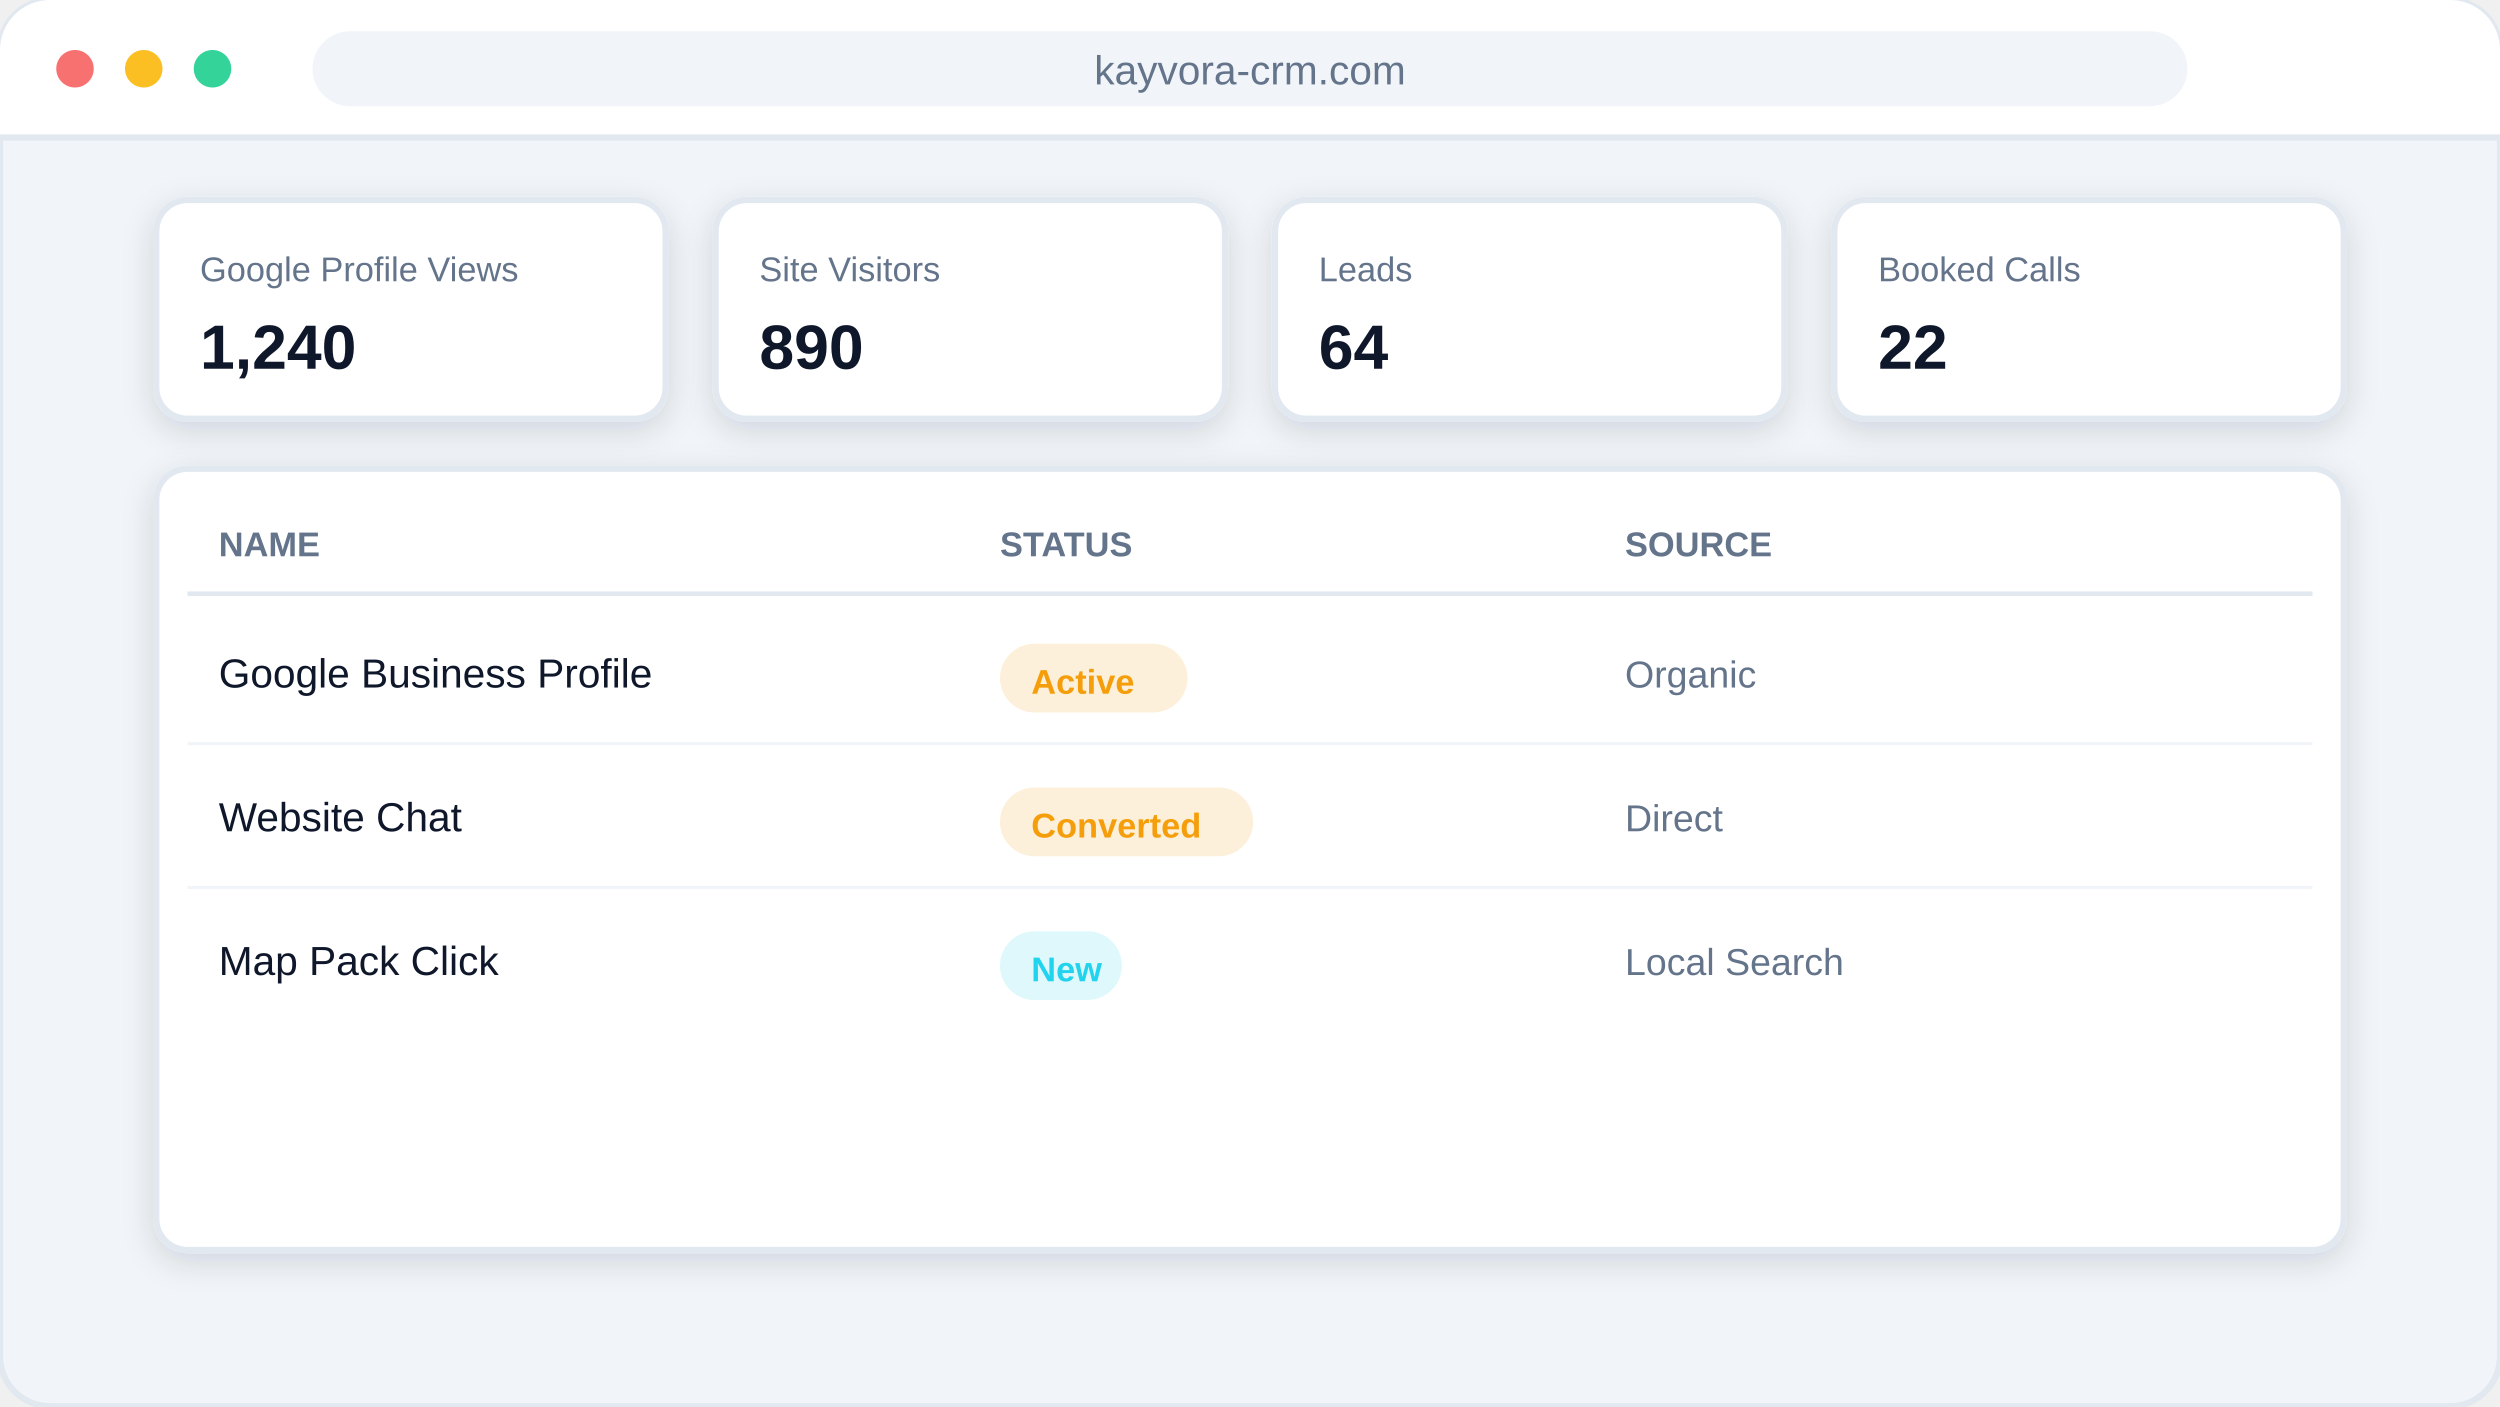
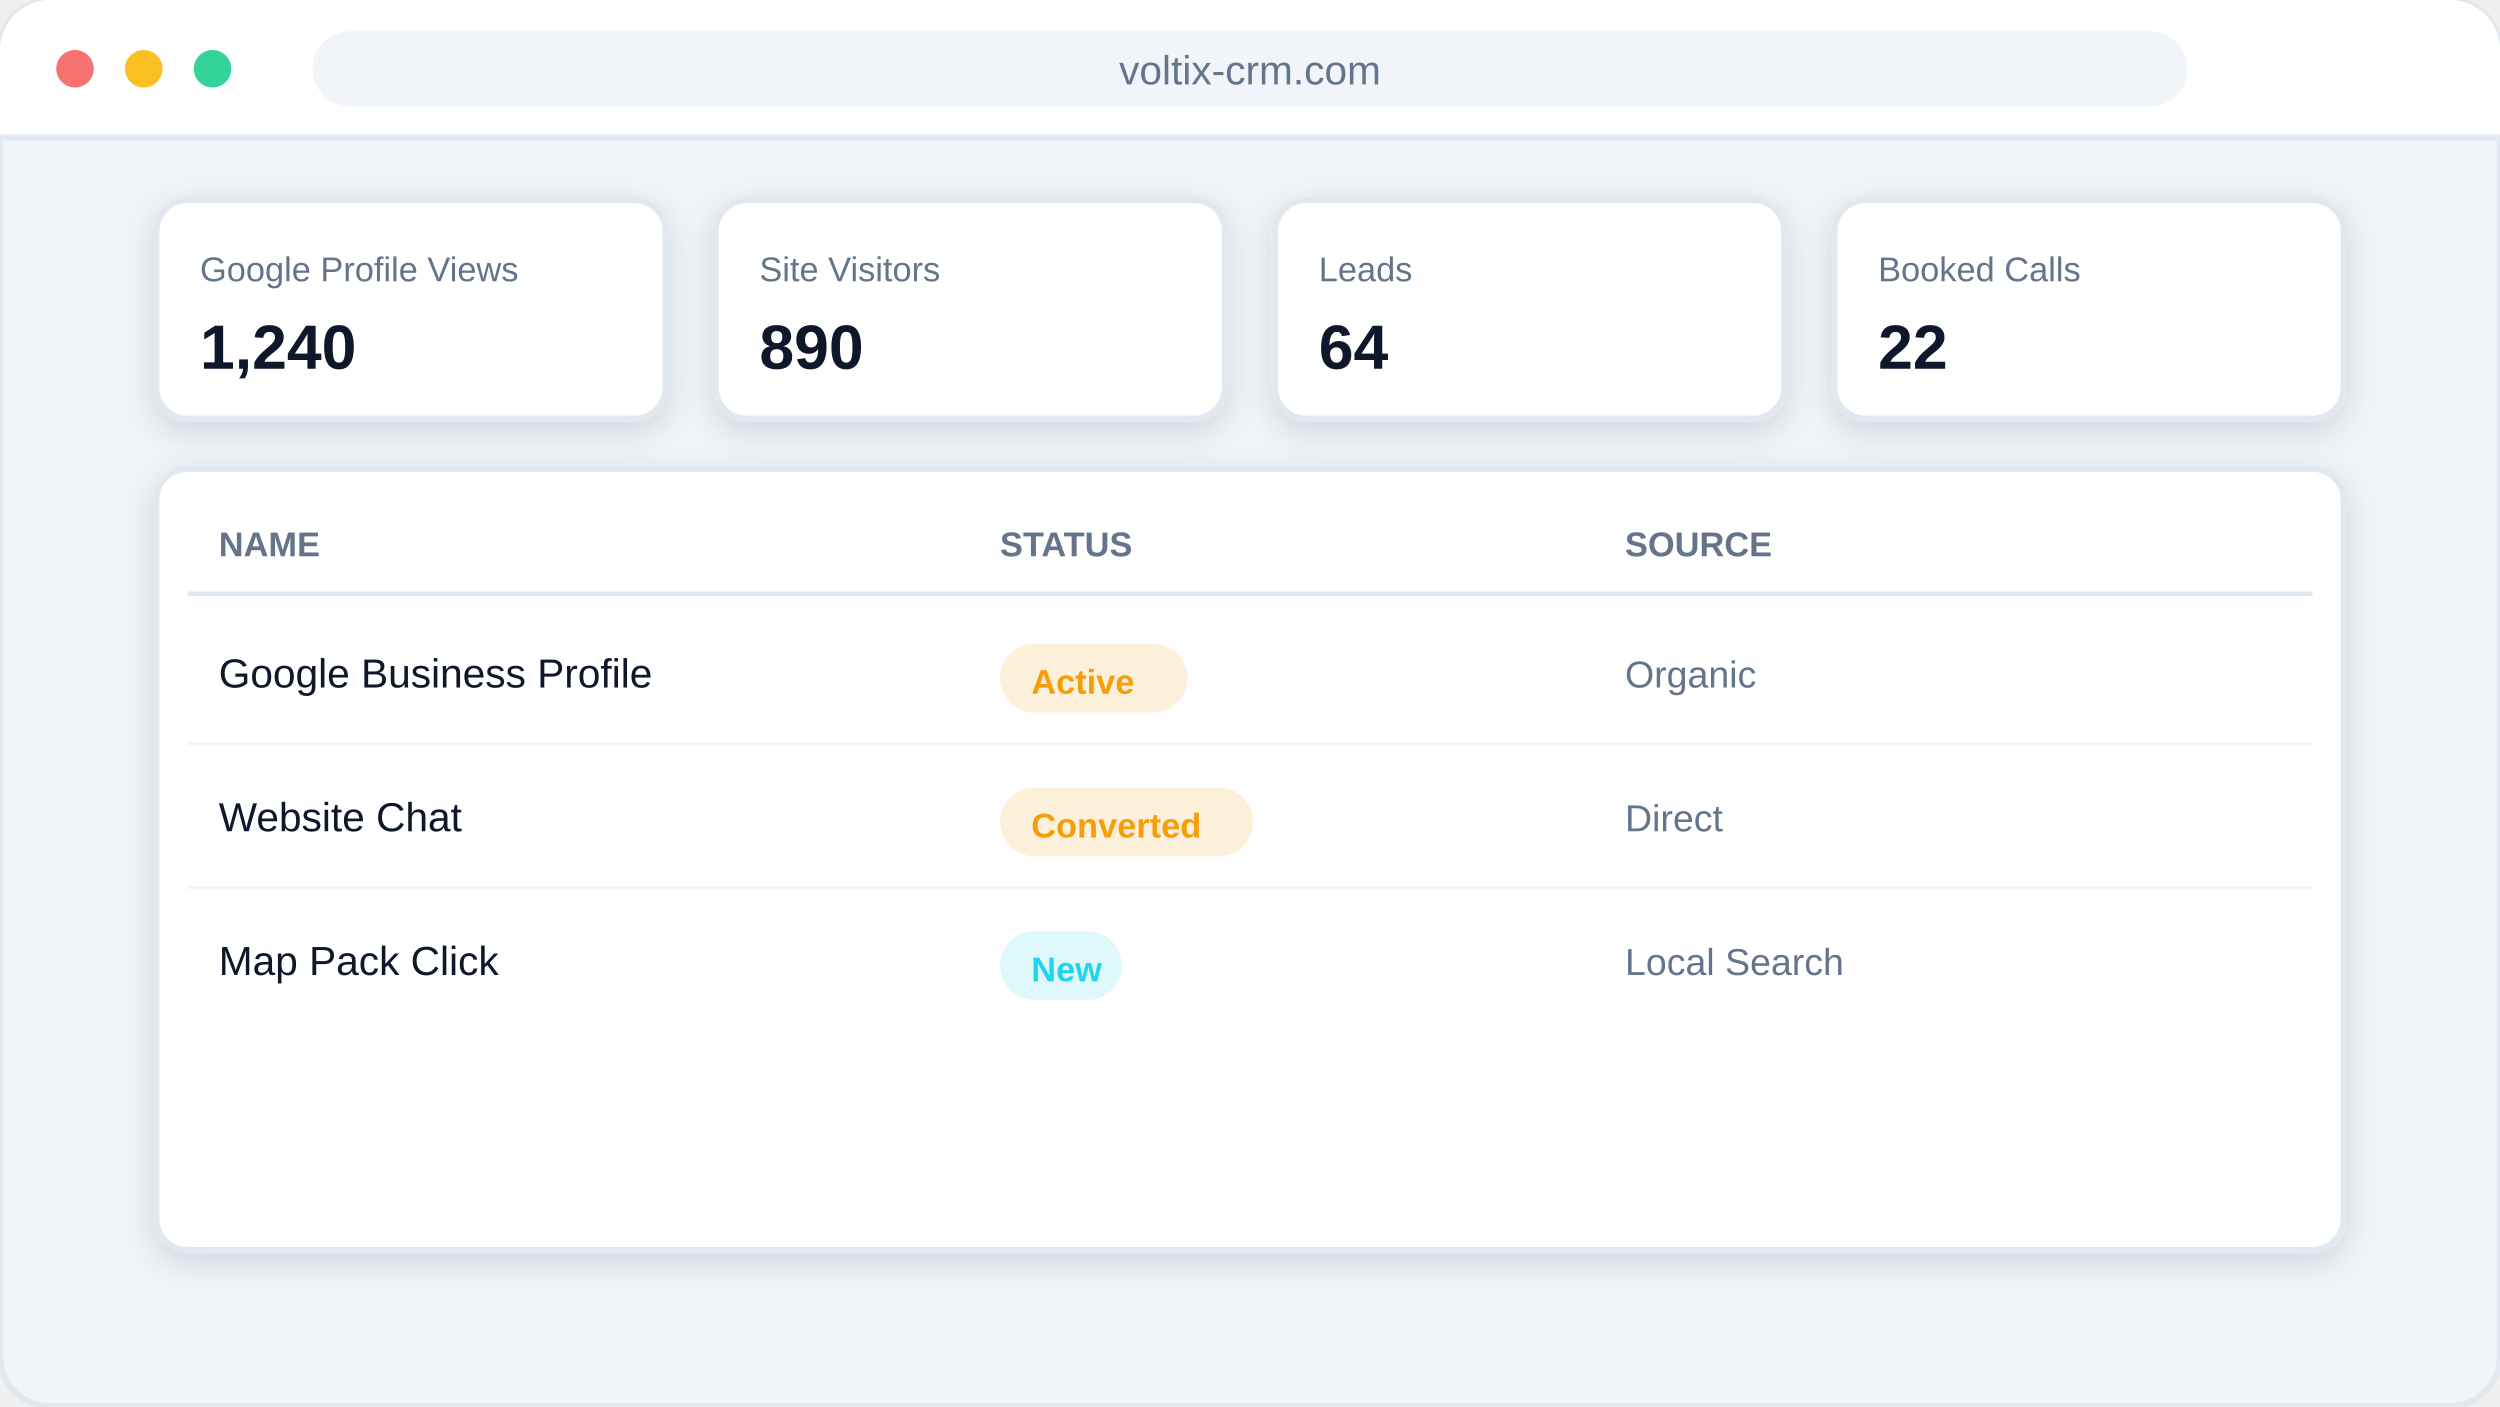
<svg xmlns="http://www.w3.org/2000/svg" viewBox="0 0 800 450">
  <defs>
    <filter id="soft-shadow" x="-40%" y="-40%" width="180%" height="180%">
      <feDropShadow dx="0" dy="6" stdDeviation="10" flood-color="#0F172A" flood-opacity="0.16" />
    </filter>
    <filter id="soft-shadow-sm" x="-60%" y="-60%" width="220%" height="220%">
      <feDropShadow dx="0" dy="3" stdDeviation="5" flood-color="#0F172A" flood-opacity="0.14" />
    </filter>
  </defs>
  <rect width="800" height="450" rx="16" fill="#F1F5F9" />
  <rect width="800" height="450" rx="16" fill="none" stroke="#E2E8F0" stroke-width="2" />
  <path d="M0 16 A16 16 0 0 1 16 0 L784 0 A16 16 0 0 1 800 16 L800 44 L0 44 Z" fill="#FFFFFF" />
  <line x1="0" y1="44" x2="800" y2="44" stroke="#E2E8F0" stroke-width="2" />
  <circle cx="24" cy="22" r="6" fill="#F87171" />
  <circle cx="46" cy="22" r="6" fill="#FBBF24" />
  <circle cx="68" cy="22" r="6" fill="#34D399" />
  <rect x="100" y="10" width="600" height="24" rx="12" fill="#F1F5F9" />
-   <text x="400.0" y="27" font-family="Arial, Helvetica, sans-serif" font-size="13" fill="#64748B" text-anchor="middle">kayvora-crm.com</text>
+   <text x="400.0" y="27" font-family="Arial, Helvetica, sans-serif" font-size="13" fill="#64748B" text-anchor="middle">voltix-crm.com</text>
  <rect x="50.0" y="64" width="163.0" height="70" rx="10" fill="#FFFFFF" stroke="#E2E8F0" stroke-width="2" filter="url(#soft-shadow-sm)" />
  <text x="64.0" y="90" font-family="Arial, Helvetica, sans-serif" font-size="11" fill="#64748B">Google Profile Views</text>
  <text x="64.0" y="118" font-family="Arial, Helvetica, sans-serif" font-size="20" font-weight="800" fill="#0F172A">1,240</text>
  <rect x="229.0" y="64" width="163.0" height="70" rx="10" fill="#FFFFFF" stroke="#E2E8F0" stroke-width="2" filter="url(#soft-shadow-sm)" />
  <text x="243.0" y="90" font-family="Arial, Helvetica, sans-serif" font-size="11" fill="#64748B">Site Visitors</text>
  <text x="243.0" y="118" font-family="Arial, Helvetica, sans-serif" font-size="20" font-weight="800" fill="#0F172A">890</text>
  <rect x="408.0" y="64" width="163.0" height="70" rx="10" fill="#FFFFFF" stroke="#E2E8F0" stroke-width="2" filter="url(#soft-shadow-sm)" />
  <text x="422.0" y="90" font-family="Arial, Helvetica, sans-serif" font-size="11" fill="#64748B">Leads</text>
  <text x="422.0" y="118" font-family="Arial, Helvetica, sans-serif" font-size="20" font-weight="800" fill="#0F172A">64</text>
  <rect x="587.0" y="64" width="163.0" height="70" rx="10" fill="#FFFFFF" stroke="#E2E8F0" stroke-width="2" filter="url(#soft-shadow-sm)" />
  <text x="601.0" y="90" font-family="Arial, Helvetica, sans-serif" font-size="11" fill="#64748B">Booked Calls</text>
  <text x="601.0" y="118" font-family="Arial, Helvetica, sans-serif" font-size="20" font-weight="800" fill="#0F172A">22</text>
  <rect x="50" y="150" width="700" height="250" rx="10" fill="#FFFFFF" stroke="#E2E8F0" stroke-width="2" filter="url(#soft-shadow-sm)" />
  <text x="70" y="178" font-family="Arial, Helvetica, sans-serif" font-size="11" font-weight="700" fill="#64748B">NAME</text>
  <text x="320" y="178" font-family="Arial, Helvetica, sans-serif" font-size="11" font-weight="700" fill="#64748B">STATUS</text>
  <text x="520" y="178" font-family="Arial, Helvetica, sans-serif" font-size="11" font-weight="700" fill="#64748B">SOURCE</text>
  <line x1="60" y1="190" x2="740" y2="190" stroke="#E2E8F0" stroke-width="1.5" />
  <text x="70" y="220" font-family="Arial, Helvetica, sans-serif" font-size="13" fill="#0F172A">Google Business Profile</text>
  <rect x="320" y="206" width="60" height="22" rx="11" fill="#F59E0B" fill-opacity="0.15" />
  <text x="330" y="222" font-family="Arial, Helvetica, sans-serif" font-size="11" font-weight="700" fill="#F59E0B">Active</text>
  <text x="520" y="220" font-family="Arial, Helvetica, sans-serif" font-size="12" fill="#64748B">Organic</text>
  <line x1="60" y1="238" x2="740" y2="238" stroke="#F1F5F9" stroke-width="1" />
  <text x="70" y="266" font-family="Arial, Helvetica, sans-serif" font-size="13" fill="#0F172A">Website Chat</text>
  <rect x="320" y="252" width="81" height="22" rx="11" fill="#F59E0B" fill-opacity="0.15" />
  <text x="330" y="268" font-family="Arial, Helvetica, sans-serif" font-size="11" font-weight="700" fill="#F59E0B">Converted</text>
  <text x="520" y="266" font-family="Arial, Helvetica, sans-serif" font-size="12" fill="#64748B">Direct</text>
  <line x1="60" y1="284" x2="740" y2="284" stroke="#F1F5F9" stroke-width="1" />
  <text x="70" y="312" font-family="Arial, Helvetica, sans-serif" font-size="13" fill="#0F172A">Map Pack Click</text>
  <rect x="320" y="298" width="39" height="22" rx="11" fill="#22D3EE" fill-opacity="0.15" />
  <text x="330" y="314" font-family="Arial, Helvetica, sans-serif" font-size="11" font-weight="700" fill="#22D3EE">New</text>
  <text x="520" y="312" font-family="Arial, Helvetica, sans-serif" font-size="12" fill="#64748B">Local Search</text>
</svg>
